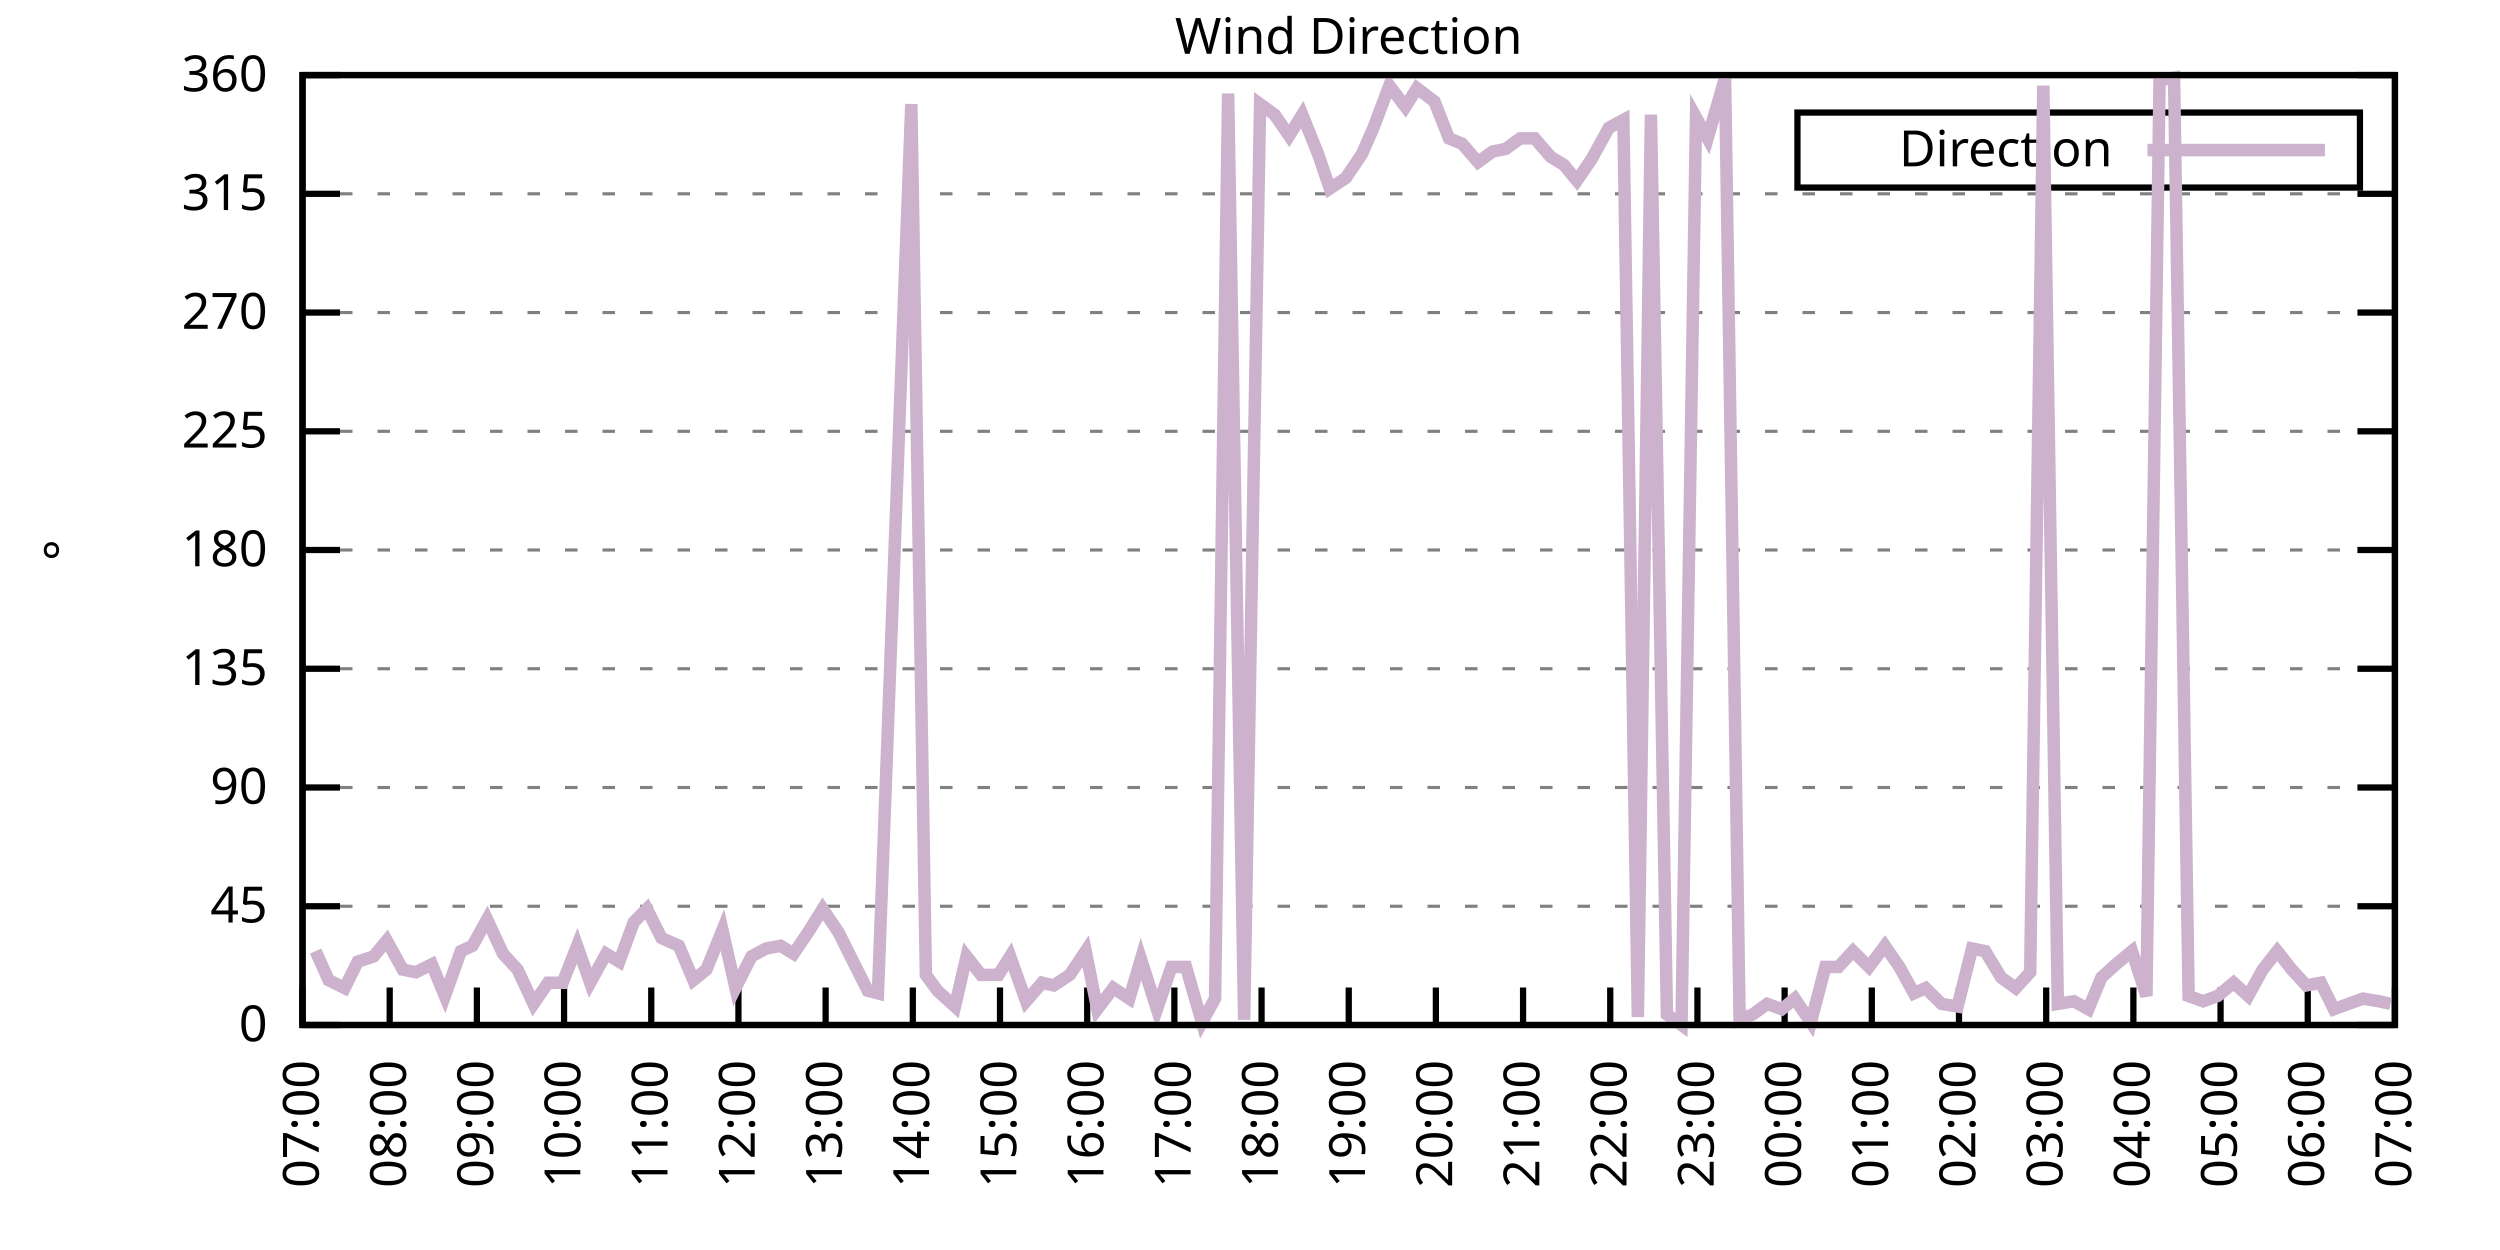
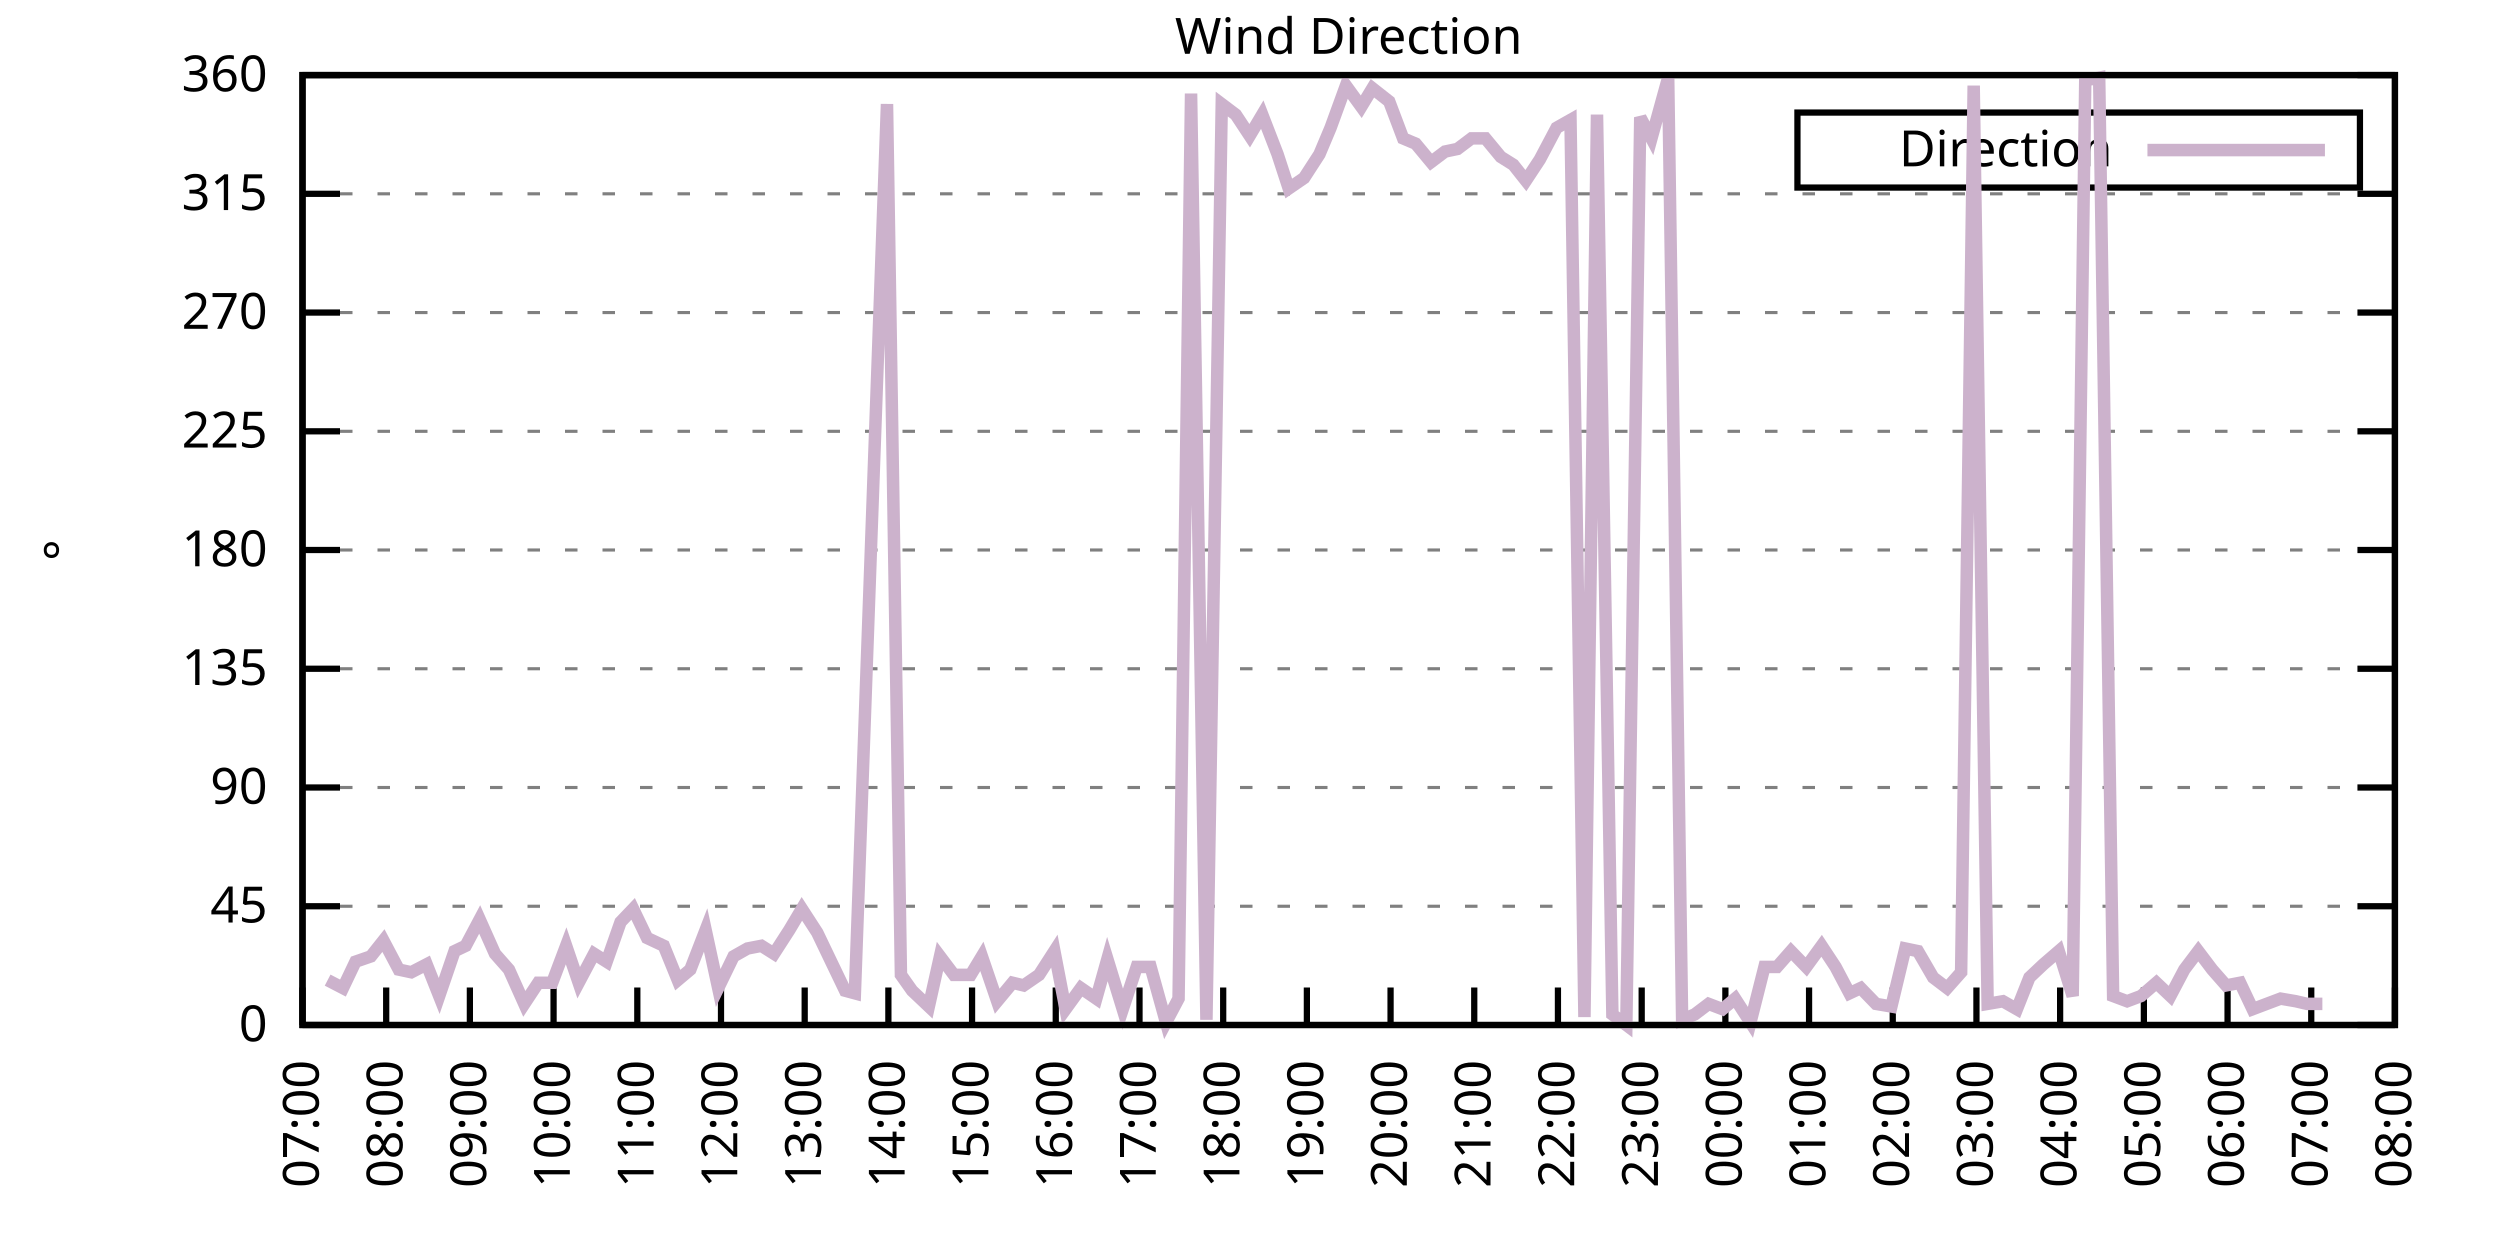
<svg xmlns="http://www.w3.org/2000/svg" xmlns:xlink="http://www.w3.org/1999/xlink" width="400" height="200" viewBox="0 0 400 200">
  <g id="gnuplot_canvas">
    <rect x="0" y="0" width="400" height="200" fill="none" />
    <defs>
      <circle id="gpDot" r="0.5" stroke-width="0.5" stroke="currentColor" />
      <path id="gpPt0" stroke-width="0.333" stroke="currentColor" d="M-1,0 h2 M0,-1 v2" />
      <path id="gpPt1" stroke-width="0.333" stroke="currentColor" d="M-1,-1 L1,1 M1,-1 L-1,1" />
      <path id="gpPt2" stroke-width="0.333" stroke="currentColor" d="M-1,0 L1,0 M0,-1 L0,1 M-1,-1 L1,1 M-1,1 L1,-1" />
      <rect id="gpPt3" stroke-width="0.333" stroke="currentColor" x="-1" y="-1" width="2" height="2" />
      <rect id="gpPt4" stroke-width="0.333" stroke="currentColor" fill="currentColor" x="-1" y="-1" width="2" height="2" />
      <circle id="gpPt5" stroke-width="0.333" stroke="currentColor" cx="0" cy="0" r="1" />
      <use xlink:href="#gpPt5" id="gpPt6" fill="currentColor" stroke="none" />
      <path id="gpPt7" stroke-width="0.333" stroke="currentColor" d="M0,-1.33 L-1.33,0.67 L1.33,0.67 z" />
      <use xlink:href="#gpPt7" id="gpPt8" fill="currentColor" stroke="none" />
      <use xlink:href="#gpPt7" id="gpPt9" stroke="currentColor" transform="rotate(180)" />
      <use xlink:href="#gpPt9" id="gpPt10" fill="currentColor" stroke="none" />
      <use xlink:href="#gpPt3" id="gpPt11" stroke="currentColor" transform="rotate(45)" />
      <use xlink:href="#gpPt11" id="gpPt12" fill="currentColor" stroke="none" />
      <path id="gpPt13" stroke-width="0.333" stroke="currentColor" d="M0,1.330 L1.265,0.411 L0.782,-1.067 L-0.782,-1.076 L-1.265,0.411 z" />
      <use xlink:href="#gpPt13" id="gpPt14" fill="currentColor" stroke="none" />
      <filter id="textbox" filterUnits="objectBoundingBox" x="0" y="0" height="1" width="1">
        <feFlood flood-color="white" flood-opacity="1" result="bgnd" />
        <feComposite in="SourceGraphic" in2="bgnd" operator="atop" />
      </filter>
      <filter id="greybox" filterUnits="objectBoundingBox" x="0" y="0" height="1" width="1">
        <feFlood flood-color="lightgrey" flood-opacity="1" result="grey" />
        <feComposite in="SourceGraphic" in2="grey" operator="atop" />
      </filter>
    </defs>
    <g fill="none" color="white" stroke="currentColor" stroke-width="1.00" stroke-linecap="butt" stroke-linejoin="miter">
</g>
    <g fill="none" color="black" stroke="currentColor" stroke-width="1.00" stroke-linecap="butt" stroke-linejoin="miter">
      <g stroke="none" shape-rendering="crispEdges">
        <polygon fill="rgb(255, 255, 255)" points="48.40,164.00 383.18,164.00 383.18,12.02 48.40,12.02 " />
      </g>
    </g>
    <g fill="none" color="black" stroke="currentColor" stroke-width="1.00" stroke-linecap="butt" stroke-linejoin="miter">
</g>
    <g fill="none" color="black" stroke="black" stroke-width="0.50" stroke-linecap="butt" stroke-linejoin="miter">
</g>
    <g fill="none" color="gray" stroke="currentColor" stroke-width="0.50" stroke-linecap="butt" stroke-linejoin="miter">
      <path stroke="gray" stroke-dasharray="2,4" class="gridline" d="M48.40,164.00 L383.19,164.00  " />
    </g>
    <g fill="none" color="gray" stroke="gray" stroke-width="1.00" stroke-linecap="butt" stroke-linejoin="miter">
</g>
    <g fill="none" color="black" stroke="currentColor" stroke-width="1.00" stroke-linecap="butt" stroke-linejoin="miter">
      <path stroke="black" d="M48.40,164.00 L54.40,164.00 M383.19,164.00 L377.19,164.00  " />
      <g transform="translate(42.80,166.60)" stroke="none" fill="black" font-family="Sans" font-size="8.00" text-anchor="end">
        <text>
          <tspan font-family="Sans"> 0</tspan>
        </text>
      </g>
    </g>
    <g fill="none" color="black" stroke="currentColor" stroke-width="1.00" stroke-linecap="butt" stroke-linejoin="miter">
</g>
    <g fill="none" color="black" stroke="black" stroke-width="0.50" stroke-linecap="butt" stroke-linejoin="miter">
</g>
    <g fill="none" color="gray" stroke="currentColor" stroke-width="0.50" stroke-linecap="butt" stroke-linejoin="miter">
      <path stroke="gray" stroke-dasharray="2,4" class="gridline" d="M48.40,145.00 L383.19,145.00  " />
    </g>
    <g fill="none" color="gray" stroke="gray" stroke-width="1.00" stroke-linecap="butt" stroke-linejoin="miter">
</g>
    <g fill="none" color="black" stroke="currentColor" stroke-width="1.00" stroke-linecap="butt" stroke-linejoin="miter">
      <path stroke="black" d="M48.40,145.00 L54.40,145.00 M383.19,145.00 L377.19,145.00  " />
      <g transform="translate(42.80,147.60)" stroke="none" fill="black" font-family="Sans" font-size="8.00" text-anchor="end">
        <text>
          <tspan font-family="Sans"> 45</tspan>
        </text>
      </g>
    </g>
    <g fill="none" color="black" stroke="currentColor" stroke-width="1.00" stroke-linecap="butt" stroke-linejoin="miter">
</g>
    <g fill="none" color="black" stroke="black" stroke-width="0.50" stroke-linecap="butt" stroke-linejoin="miter">
</g>
    <g fill="none" color="gray" stroke="currentColor" stroke-width="0.50" stroke-linecap="butt" stroke-linejoin="miter">
      <path stroke="gray" stroke-dasharray="2,4" class="gridline" d="M48.40,126.00 L383.19,126.00  " />
    </g>
    <g fill="none" color="gray" stroke="gray" stroke-width="1.00" stroke-linecap="butt" stroke-linejoin="miter">
</g>
    <g fill="none" color="black" stroke="currentColor" stroke-width="1.00" stroke-linecap="butt" stroke-linejoin="miter">
      <path stroke="black" d="M48.40,126.00 L54.40,126.00 M383.19,126.00 L377.19,126.00  " />
      <g transform="translate(42.80,128.60)" stroke="none" fill="black" font-family="Sans" font-size="8.00" text-anchor="end">
        <text>
          <tspan font-family="Sans"> 90</tspan>
        </text>
      </g>
    </g>
    <g fill="none" color="black" stroke="currentColor" stroke-width="1.00" stroke-linecap="butt" stroke-linejoin="miter">
</g>
    <g fill="none" color="black" stroke="black" stroke-width="0.50" stroke-linecap="butt" stroke-linejoin="miter">
</g>
    <g fill="none" color="gray" stroke="currentColor" stroke-width="0.50" stroke-linecap="butt" stroke-linejoin="miter">
      <path stroke="gray" stroke-dasharray="2,4" class="gridline" d="M48.40,107.00 L383.19,107.00  " />
    </g>
    <g fill="none" color="gray" stroke="gray" stroke-width="1.00" stroke-linecap="butt" stroke-linejoin="miter">
</g>
    <g fill="none" color="black" stroke="currentColor" stroke-width="1.00" stroke-linecap="butt" stroke-linejoin="miter">
      <path stroke="black" d="M48.40,107.00 L54.40,107.00 M383.19,107.00 L377.19,107.00  " />
      <g transform="translate(42.80,109.60)" stroke="none" fill="black" font-family="Sans" font-size="8.00" text-anchor="end">
        <text>
          <tspan font-family="Sans"> 135</tspan>
        </text>
      </g>
    </g>
    <g fill="none" color="black" stroke="currentColor" stroke-width="1.00" stroke-linecap="butt" stroke-linejoin="miter">
</g>
    <g fill="none" color="black" stroke="black" stroke-width="0.50" stroke-linecap="butt" stroke-linejoin="miter">
</g>
    <g fill="none" color="gray" stroke="currentColor" stroke-width="0.50" stroke-linecap="butt" stroke-linejoin="miter">
      <path stroke="gray" stroke-dasharray="2,4" class="gridline" d="M48.40,88.00 L383.19,88.00  " />
    </g>
    <g fill="none" color="gray" stroke="gray" stroke-width="1.00" stroke-linecap="butt" stroke-linejoin="miter">
</g>
    <g fill="none" color="black" stroke="currentColor" stroke-width="1.00" stroke-linecap="butt" stroke-linejoin="miter">
      <path stroke="black" d="M48.40,88.00 L54.40,88.00 M383.19,88.00 L377.19,88.00  " />
      <g transform="translate(42.80,90.60)" stroke="none" fill="black" font-family="Sans" font-size="8.00" text-anchor="end">
        <text>
          <tspan font-family="Sans"> 180</tspan>
        </text>
      </g>
    </g>
    <g fill="none" color="black" stroke="currentColor" stroke-width="1.00" stroke-linecap="butt" stroke-linejoin="miter">
</g>
    <g fill="none" color="black" stroke="black" stroke-width="0.50" stroke-linecap="butt" stroke-linejoin="miter">
</g>
    <g fill="none" color="gray" stroke="currentColor" stroke-width="0.50" stroke-linecap="butt" stroke-linejoin="miter">
      <path stroke="gray" stroke-dasharray="2,4" class="gridline" d="M48.40,69.01 L383.19,69.01  " />
    </g>
    <g fill="none" color="gray" stroke="gray" stroke-width="1.00" stroke-linecap="butt" stroke-linejoin="miter">
</g>
    <g fill="none" color="black" stroke="currentColor" stroke-width="1.00" stroke-linecap="butt" stroke-linejoin="miter">
      <path stroke="black" d="M48.40,69.01 L54.40,69.01 M383.19,69.01 L377.19,69.01  " />
      <g transform="translate(42.80,71.61)" stroke="none" fill="black" font-family="Sans" font-size="8.00" text-anchor="end">
        <text>
          <tspan font-family="Sans"> 225</tspan>
        </text>
      </g>
    </g>
    <g fill="none" color="black" stroke="currentColor" stroke-width="1.00" stroke-linecap="butt" stroke-linejoin="miter">
</g>
    <g fill="none" color="black" stroke="black" stroke-width="0.50" stroke-linecap="butt" stroke-linejoin="miter">
</g>
    <g fill="none" color="gray" stroke="currentColor" stroke-width="0.50" stroke-linecap="butt" stroke-linejoin="miter">
      <path stroke="gray" stroke-dasharray="2,4" class="gridline" d="M48.40,50.01 L383.19,50.01  " />
    </g>
    <g fill="none" color="gray" stroke="gray" stroke-width="1.00" stroke-linecap="butt" stroke-linejoin="miter">
</g>
    <g fill="none" color="black" stroke="currentColor" stroke-width="1.00" stroke-linecap="butt" stroke-linejoin="miter">
      <path stroke="black" d="M48.40,50.01 L54.40,50.01 M383.19,50.01 L377.19,50.01  " />
      <g transform="translate(42.80,52.61)" stroke="none" fill="black" font-family="Sans" font-size="8.00" text-anchor="end">
        <text>
          <tspan font-family="Sans"> 270</tspan>
        </text>
      </g>
    </g>
    <g fill="none" color="black" stroke="currentColor" stroke-width="1.00" stroke-linecap="butt" stroke-linejoin="miter">
</g>
    <g fill="none" color="black" stroke="black" stroke-width="0.50" stroke-linecap="butt" stroke-linejoin="miter">
</g>
    <g fill="none" color="gray" stroke="currentColor" stroke-width="0.50" stroke-linecap="butt" stroke-linejoin="miter">
      <path stroke="gray" stroke-dasharray="2,4" class="gridline" d="M48.40,31.01 L383.19,31.01  " />
    </g>
    <g fill="none" color="gray" stroke="gray" stroke-width="1.00" stroke-linecap="butt" stroke-linejoin="miter">
</g>
    <g fill="none" color="black" stroke="currentColor" stroke-width="1.00" stroke-linecap="butt" stroke-linejoin="miter">
      <path stroke="black" d="M48.40,31.01 L54.40,31.01 M383.19,31.01 L377.19,31.01  " />
      <g transform="translate(42.80,33.61)" stroke="none" fill="black" font-family="Sans" font-size="8.00" text-anchor="end">
        <text>
          <tspan font-family="Sans"> 315</tspan>
        </text>
      </g>
    </g>
    <g fill="none" color="black" stroke="currentColor" stroke-width="1.00" stroke-linecap="butt" stroke-linejoin="miter">
</g>
    <g fill="none" color="black" stroke="black" stroke-width="0.50" stroke-linecap="butt" stroke-linejoin="miter">
</g>
    <g fill="none" color="gray" stroke="currentColor" stroke-width="0.50" stroke-linecap="butt" stroke-linejoin="miter">
      <path stroke="gray" stroke-dasharray="2,4" class="gridline" d="M48.40,12.01 L383.19,12.01  " />
    </g>
    <g fill="none" color="gray" stroke="gray" stroke-width="1.00" stroke-linecap="butt" stroke-linejoin="miter">
</g>
    <g fill="none" color="black" stroke="currentColor" stroke-width="1.00" stroke-linecap="butt" stroke-linejoin="miter">
      <path stroke="black" d="M48.40,12.01 L54.40,12.01 M383.19,12.01 L377.19,12.01  " />
      <g transform="translate(42.80,14.61)" stroke="none" fill="black" font-family="Sans" font-size="8.00" text-anchor="end">
        <text>
          <tspan font-family="Sans"> 360</tspan>
        </text>
      </g>
    </g>
    <g fill="none" color="black" stroke="currentColor" stroke-width="1.00" stroke-linecap="butt" stroke-linejoin="miter">
      <path stroke="black" d="M48.40,164.00 L48.40,158.00  " />
      <g transform="translate(51.00,169.60) rotate(270.00)" stroke="none" fill="black" font-family="Sans" font-size="8.00" text-anchor="end">
        <text>
          <tspan font-family="Sans">07:00</tspan>
        </text>
      </g>
    </g>
    <g fill="none" color="black" stroke="currentColor" stroke-width="1.00" stroke-linecap="butt" stroke-linejoin="miter">
-       <path stroke="black" d="M62.35,164.00 L62.35,158.00  " />
-       <g transform="translate(64.95,169.60) rotate(270.00)" stroke="none" fill="black" font-family="Sans" font-size="8.00" text-anchor="end">
+       <path stroke="black" d="M61.79,164.00 L61.79,158.00  " />
+       <g transform="translate(64.39,169.60) rotate(270.00)" stroke="none" fill="black" font-family="Sans" font-size="8.00" text-anchor="end">
        <text>
          <tspan font-family="Sans">08:00</tspan>
        </text>
      </g>
    </g>
    <g fill="none" color="black" stroke="currentColor" stroke-width="1.00" stroke-linecap="butt" stroke-linejoin="miter">
-       <path stroke="black" d="M76.30,164.00 L76.30,158.00  " />
-       <g transform="translate(78.90,169.60) rotate(270.00)" stroke="none" fill="black" font-family="Sans" font-size="8.00" text-anchor="end">
+       <path stroke="black" d="M75.18,164.00 L75.18,158.00  " />
+       <g transform="translate(77.78,169.60) rotate(270.00)" stroke="none" fill="black" font-family="Sans" font-size="8.00" text-anchor="end">
        <text>
          <tspan font-family="Sans">09:00</tspan>
        </text>
      </g>
    </g>
    <g fill="none" color="black" stroke="currentColor" stroke-width="1.00" stroke-linecap="butt" stroke-linejoin="miter">
-       <path stroke="black" d="M90.25,164.00 L90.25,158.00  " />
-       <g transform="translate(92.85,169.60) rotate(270.00)" stroke="none" fill="black" font-family="Sans" font-size="8.00" text-anchor="end">
+       <path stroke="black" d="M88.57,164.00 L88.57,158.00  " />
+       <g transform="translate(91.17,169.60) rotate(270.00)" stroke="none" fill="black" font-family="Sans" font-size="8.00" text-anchor="end">
        <text>
          <tspan font-family="Sans">10:00</tspan>
        </text>
      </g>
    </g>
    <g fill="none" color="black" stroke="currentColor" stroke-width="1.00" stroke-linecap="butt" stroke-linejoin="miter">
-       <path stroke="black" d="M104.20,164.00 L104.20,158.00  " />
-       <g transform="translate(106.80,169.60) rotate(270.00)" stroke="none" fill="black" font-family="Sans" font-size="8.00" text-anchor="end">
+       <path stroke="black" d="M101.97,164.00 L101.97,158.00  " />
+       <g transform="translate(104.57,169.60) rotate(270.00)" stroke="none" fill="black" font-family="Sans" font-size="8.00" text-anchor="end">
        <text>
          <tspan font-family="Sans">11:00</tspan>
        </text>
      </g>
    </g>
    <g fill="none" color="black" stroke="currentColor" stroke-width="1.00" stroke-linecap="butt" stroke-linejoin="miter">
-       <path stroke="black" d="M118.15,164.00 L118.15,158.00  " />
-       <g transform="translate(120.75,169.60) rotate(270.00)" stroke="none" fill="black" font-family="Sans" font-size="8.00" text-anchor="end">
+       <path stroke="black" d="M115.36,164.00 L115.36,158.00  " />
+       <g transform="translate(117.96,169.60) rotate(270.00)" stroke="none" fill="black" font-family="Sans" font-size="8.00" text-anchor="end">
        <text>
          <tspan font-family="Sans">12:00</tspan>
        </text>
      </g>
    </g>
    <g fill="none" color="black" stroke="currentColor" stroke-width="1.00" stroke-linecap="butt" stroke-linejoin="miter">
-       <path stroke="black" d="M132.10,164.00 L132.10,158.00  " />
-       <g transform="translate(134.70,169.60) rotate(270.00)" stroke="none" fill="black" font-family="Sans" font-size="8.00" text-anchor="end">
+       <path stroke="black" d="M128.75,164.00 L128.75,158.00  " />
+       <g transform="translate(131.35,169.60) rotate(270.00)" stroke="none" fill="black" font-family="Sans" font-size="8.00" text-anchor="end">
        <text>
          <tspan font-family="Sans">13:00</tspan>
        </text>
      </g>
    </g>
    <g fill="none" color="black" stroke="currentColor" stroke-width="1.00" stroke-linecap="butt" stroke-linejoin="miter">
-       <path stroke="black" d="M146.05,164.00 L146.05,158.00  " />
-       <g transform="translate(148.65,169.60) rotate(270.00)" stroke="none" fill="black" font-family="Sans" font-size="8.00" text-anchor="end">
+       <path stroke="black" d="M142.14,164.00 L142.14,158.00  " />
+       <g transform="translate(144.74,169.60) rotate(270.00)" stroke="none" fill="black" font-family="Sans" font-size="8.00" text-anchor="end">
        <text>
          <tspan font-family="Sans">14:00</tspan>
        </text>
      </g>
    </g>
    <g fill="none" color="black" stroke="currentColor" stroke-width="1.00" stroke-linecap="butt" stroke-linejoin="miter">
-       <path stroke="black" d="M160.00,164.00 L160.00,158.00  " />
-       <g transform="translate(162.60,169.60) rotate(270.00)" stroke="none" fill="black" font-family="Sans" font-size="8.00" text-anchor="end">
+       <path stroke="black" d="M155.53,164.00 L155.53,158.00  " />
+       <g transform="translate(158.13,169.60) rotate(270.00)" stroke="none" fill="black" font-family="Sans" font-size="8.00" text-anchor="end">
        <text>
          <tspan font-family="Sans">15:00</tspan>
        </text>
      </g>
    </g>
    <g fill="none" color="black" stroke="currentColor" stroke-width="1.00" stroke-linecap="butt" stroke-linejoin="miter">
-       <path stroke="black" d="M173.95,164.00 L173.95,158.00  " />
-       <g transform="translate(176.55,169.60) rotate(270.00)" stroke="none" fill="black" font-family="Sans" font-size="8.00" text-anchor="end">
+       <path stroke="black" d="M168.92,164.00 L168.92,158.00  " />
+       <g transform="translate(171.52,169.60) rotate(270.00)" stroke="none" fill="black" font-family="Sans" font-size="8.00" text-anchor="end">
        <text>
          <tspan font-family="Sans">16:00</tspan>
        </text>
      </g>
    </g>
    <g fill="none" color="black" stroke="currentColor" stroke-width="1.00" stroke-linecap="butt" stroke-linejoin="miter">
-       <path stroke="black" d="M187.90,164.00 L187.90,158.00  " />
-       <g transform="translate(190.50,169.60) rotate(270.00)" stroke="none" fill="black" font-family="Sans" font-size="8.00" text-anchor="end">
+       <path stroke="black" d="M182.32,164.00 L182.32,158.00  " />
+       <g transform="translate(184.92,169.60) rotate(270.00)" stroke="none" fill="black" font-family="Sans" font-size="8.00" text-anchor="end">
        <text>
          <tspan font-family="Sans">17:00</tspan>
        </text>
      </g>
    </g>
    <g fill="none" color="black" stroke="currentColor" stroke-width="1.00" stroke-linecap="butt" stroke-linejoin="miter">
-       <path stroke="black" d="M201.85,164.00 L201.85,158.00  " />
-       <g transform="translate(204.45,169.60) rotate(270.00)" stroke="none" fill="black" font-family="Sans" font-size="8.00" text-anchor="end">
+       <path stroke="black" d="M195.71,164.00 L195.71,158.00  " />
+       <g transform="translate(198.31,169.60) rotate(270.00)" stroke="none" fill="black" font-family="Sans" font-size="8.00" text-anchor="end">
        <text>
          <tspan font-family="Sans">18:00</tspan>
        </text>
      </g>
    </g>
    <g fill="none" color="black" stroke="currentColor" stroke-width="1.00" stroke-linecap="butt" stroke-linejoin="miter">
-       <path stroke="black" d="M215.80,164.00 L215.80,158.00  " />
-       <g transform="translate(218.40,169.60) rotate(270.00)" stroke="none" fill="black" font-family="Sans" font-size="8.00" text-anchor="end">
+       <path stroke="black" d="M209.10,164.00 L209.10,158.00  " />
+       <g transform="translate(211.70,169.60) rotate(270.00)" stroke="none" fill="black" font-family="Sans" font-size="8.00" text-anchor="end">
        <text>
          <tspan font-family="Sans">19:00</tspan>
        </text>
      </g>
    </g>
    <g fill="none" color="black" stroke="currentColor" stroke-width="1.00" stroke-linecap="butt" stroke-linejoin="miter">
-       <path stroke="black" d="M229.74,164.00 L229.74,158.00  " />
-       <g transform="translate(232.34,169.60) rotate(270.00)" stroke="none" fill="black" font-family="Sans" font-size="8.00" text-anchor="end">
+       <path stroke="black" d="M222.49,164.00 L222.49,158.00  " />
+       <g transform="translate(225.09,169.60) rotate(270.00)" stroke="none" fill="black" font-family="Sans" font-size="8.00" text-anchor="end">
        <text>
          <tspan font-family="Sans">20:00</tspan>
        </text>
      </g>
    </g>
    <g fill="none" color="black" stroke="currentColor" stroke-width="1.00" stroke-linecap="butt" stroke-linejoin="miter">
-       <path stroke="black" d="M243.69,164.00 L243.69,158.00  " />
-       <g transform="translate(246.29,169.60) rotate(270.00)" stroke="none" fill="black" font-family="Sans" font-size="8.00" text-anchor="end">
+       <path stroke="black" d="M235.88,164.00 L235.88,158.00  " />
+       <g transform="translate(238.48,169.60) rotate(270.00)" stroke="none" fill="black" font-family="Sans" font-size="8.00" text-anchor="end">
        <text>
          <tspan font-family="Sans">21:00</tspan>
        </text>
      </g>
    </g>
    <g fill="none" color="black" stroke="currentColor" stroke-width="1.00" stroke-linecap="butt" stroke-linejoin="miter">
-       <path stroke="black" d="M257.64,164.00 L257.64,158.00  " />
-       <g transform="translate(260.24,169.60) rotate(270.00)" stroke="none" fill="black" font-family="Sans" font-size="8.00" text-anchor="end">
+       <path stroke="black" d="M249.27,164.00 L249.27,158.00  " />
+       <g transform="translate(251.87,169.60) rotate(270.00)" stroke="none" fill="black" font-family="Sans" font-size="8.00" text-anchor="end">
        <text>
          <tspan font-family="Sans">22:00</tspan>
        </text>
      </g>
    </g>
    <g fill="none" color="black" stroke="currentColor" stroke-width="1.00" stroke-linecap="butt" stroke-linejoin="miter">
-       <path stroke="black" d="M271.59,164.00 L271.59,158.00  " />
-       <g transform="translate(274.19,169.60) rotate(270.00)" stroke="none" fill="black" font-family="Sans" font-size="8.00" text-anchor="end">
+       <path stroke="black" d="M262.67,164.00 L262.67,158.00  " />
+       <g transform="translate(265.27,169.60) rotate(270.00)" stroke="none" fill="black" font-family="Sans" font-size="8.00" text-anchor="end">
        <text>
          <tspan font-family="Sans">23:00</tspan>
        </text>
      </g>
    </g>
    <g fill="none" color="black" stroke="currentColor" stroke-width="1.00" stroke-linecap="butt" stroke-linejoin="miter">
-       <path stroke="black" d="M285.54,164.00 L285.54,158.00  " />
-       <g transform="translate(288.14,169.60) rotate(270.00)" stroke="none" fill="black" font-family="Sans" font-size="8.00" text-anchor="end">
+       <path stroke="black" d="M276.06,164.00 L276.06,158.00  " />
+       <g transform="translate(278.66,169.60) rotate(270.00)" stroke="none" fill="black" font-family="Sans" font-size="8.00" text-anchor="end">
        <text>
          <tspan font-family="Sans">00:00</tspan>
        </text>
      </g>
    </g>
    <g fill="none" color="black" stroke="currentColor" stroke-width="1.00" stroke-linecap="butt" stroke-linejoin="miter">
-       <path stroke="black" d="M299.49,164.00 L299.49,158.00  " />
-       <g transform="translate(302.09,169.60) rotate(270.00)" stroke="none" fill="black" font-family="Sans" font-size="8.00" text-anchor="end">
+       <path stroke="black" d="M289.45,164.00 L289.45,158.00  " />
+       <g transform="translate(292.05,169.60) rotate(270.00)" stroke="none" fill="black" font-family="Sans" font-size="8.00" text-anchor="end">
        <text>
          <tspan font-family="Sans">01:00</tspan>
        </text>
      </g>
    </g>
    <g fill="none" color="black" stroke="currentColor" stroke-width="1.00" stroke-linecap="butt" stroke-linejoin="miter">
-       <path stroke="black" d="M313.44,164.00 L313.44,158.00  " />
-       <g transform="translate(316.04,169.60) rotate(270.00)" stroke="none" fill="black" font-family="Sans" font-size="8.00" text-anchor="end">
+       <path stroke="black" d="M302.84,164.00 L302.84,158.00  " />
+       <g transform="translate(305.44,169.60) rotate(270.00)" stroke="none" fill="black" font-family="Sans" font-size="8.00" text-anchor="end">
        <text>
          <tspan font-family="Sans">02:00</tspan>
        </text>
      </g>
    </g>
    <g fill="none" color="black" stroke="currentColor" stroke-width="1.00" stroke-linecap="butt" stroke-linejoin="miter">
-       <path stroke="black" d="M327.39,164.00 L327.39,158.00  " />
-       <g transform="translate(329.99,169.60) rotate(270.00)" stroke="none" fill="black" font-family="Sans" font-size="8.00" text-anchor="end">
+       <path stroke="black" d="M316.23,164.00 L316.23,158.00  " />
+       <g transform="translate(318.83,169.60) rotate(270.00)" stroke="none" fill="black" font-family="Sans" font-size="8.00" text-anchor="end">
        <text>
          <tspan font-family="Sans">03:00</tspan>
        </text>
      </g>
    </g>
    <g fill="none" color="black" stroke="currentColor" stroke-width="1.00" stroke-linecap="butt" stroke-linejoin="miter">
-       <path stroke="black" d="M341.34,164.00 L341.34,158.00  " />
-       <g transform="translate(343.94,169.60) rotate(270.00)" stroke="none" fill="black" font-family="Sans" font-size="8.00" text-anchor="end">
+       <path stroke="black" d="M329.62,164.00 L329.62,158.00  " />
+       <g transform="translate(332.22,169.60) rotate(270.00)" stroke="none" fill="black" font-family="Sans" font-size="8.00" text-anchor="end">
        <text>
          <tspan font-family="Sans">04:00</tspan>
        </text>
      </g>
    </g>
    <g fill="none" color="black" stroke="currentColor" stroke-width="1.00" stroke-linecap="butt" stroke-linejoin="miter">
-       <path stroke="black" d="M355.29,164.00 L355.29,158.00  " />
-       <g transform="translate(357.89,169.60) rotate(270.00)" stroke="none" fill="black" font-family="Sans" font-size="8.00" text-anchor="end">
+       <path stroke="black" d="M343.02,164.00 L343.02,158.00  " />
+       <g transform="translate(345.62,169.60) rotate(270.00)" stroke="none" fill="black" font-family="Sans" font-size="8.00" text-anchor="end">
        <text>
          <tspan font-family="Sans">05:00</tspan>
        </text>
      </g>
    </g>
    <g fill="none" color="black" stroke="currentColor" stroke-width="1.00" stroke-linecap="butt" stroke-linejoin="miter">
-       <path stroke="black" d="M369.24,164.00 L369.24,158.00  " />
-       <g transform="translate(371.84,169.60) rotate(270.00)" stroke="none" fill="black" font-family="Sans" font-size="8.00" text-anchor="end">
+       <path stroke="black" d="M356.41,164.00 L356.41,158.00  " />
+       <g transform="translate(359.01,169.60) rotate(270.00)" stroke="none" fill="black" font-family="Sans" font-size="8.00" text-anchor="end">
        <text>
          <tspan font-family="Sans">06:00</tspan>
+         </text>
+       </g>
+     </g>
+     <g fill="none" color="black" stroke="currentColor" stroke-width="1.00" stroke-linecap="butt" stroke-linejoin="miter">
+       <path stroke="black" d="M369.80,164.00 L369.80,158.00  " />
+       <g transform="translate(372.40,169.60) rotate(270.00)" stroke="none" fill="black" font-family="Sans" font-size="8.00" text-anchor="end">
+         <text>
+           <tspan font-family="Sans">07:00</tspan>
        </text>
      </g>
    </g>
    <g fill="none" color="black" stroke="currentColor" stroke-width="1.00" stroke-linecap="butt" stroke-linejoin="miter">
      <path stroke="black" d="M383.19,164.00 L383.19,158.00  " />
      <g transform="translate(385.79,169.60) rotate(270.00)" stroke="none" fill="black" font-family="Sans" font-size="8.00" text-anchor="end">
        <text>
-           <tspan font-family="Sans">07:00</tspan>
+           <tspan font-family="Sans">08:00</tspan>
        </text>
      </g>
    </g>
    <g fill="none" color="black" stroke="currentColor" stroke-width="1.00" stroke-linecap="butt" stroke-linejoin="miter">
</g>
    <g fill="none" color="black" stroke="currentColor" stroke-width="1.00" stroke-linecap="butt" stroke-linejoin="miter">
      <path stroke="black" d="M48.40,12.01 L48.40,164.00 L383.19,164.00 L383.19,12.01 L48.40,12.01 Z  " />
    </g>
    <g fill="none" color="black" stroke="currentColor" stroke-width="1.00" stroke-linecap="butt" stroke-linejoin="miter">
</g>
    <g fill="none" color="black" stroke="currentColor" stroke-width="1.00" stroke-linecap="butt" stroke-linejoin="miter">
      <path stroke="black" d="M287.59,30.01 L287.59,18.01 L377.59,18.01 L377.59,30.01 L287.59,30.01 Z  " />
    </g>
    <g id="Wind_direction_plot_1">
      <g fill="none" color="white" stroke="black" stroke-width="2.00" stroke-linecap="butt" stroke-linejoin="miter">
</g>
      <g fill="none" color="black" stroke="currentColor" stroke-width="2.00" stroke-linecap="butt" stroke-linejoin="miter">
        <g transform="translate(337.99,26.61)" stroke="none" fill="black" font-family="Sans" font-size="8.00" text-anchor="end">
          <text>
            <tspan font-family="Sans">Direction</tspan>
          </text>
        </g>
      </g>
      <g fill="none" color="black" stroke="currentColor" stroke-width="2.00" stroke-linecap="butt" stroke-linejoin="miter">
-         <path stroke="rgb(204, 178, 204)" d="M343.59,24.01 L371.99,24.01 M50.49,152.18 L52.58,156.82 L55.14,158.09 L57.23,153.87 L59.79,153.02 L61.88,150.49   L64.44,155.13 L66.53,155.56 L69.09,154.29 L71.18,159.36 L73.74,152.18 L75.60,151.33 L77.93,147.11 L80.48,152.60   L82.81,155.13 L85.37,160.62 L87.69,157.24 L90.02,157.24 L92.34,151.33 L94.43,157.24 L96.99,152.60 L99.08,153.87   L101.41,147.53 L103.50,145.42 L105.83,150.07 L108.62,151.33 L110.94,156.82 L113.03,155.13 L115.59,148.80 L117.68,158.09   L120.24,153.02 L122.57,151.76 L124.89,151.33 L126.98,152.60 L129.54,148.80 L131.63,145.42 L134.19,149.22 L136.51,153.87   L138.84,158.51 L140.47,158.93 L145.81,16.65 L148.14,155.98 L150.00,158.51 L152.79,161.04 L154.65,153.02 L156.97,155.98   L159.76,155.98 L161.62,153.02 L164.18,160.20 L166.74,157.24 L168.60,157.67 L171.16,155.98 L173.71,152.18 L175.57,161.47   L178.13,158.09 L180.69,159.78 L182.55,153.45 L185.11,161.47 L187.43,154.71 L189.76,154.71 L192.31,163.58 L194.41,159.78   L196.50,14.97 L199.06,163.16 L201.61,16.65 L203.94,18.34 L206.26,21.72 L208.36,18.34 L210.91,24.68 L212.77,30.16   L215.33,28.48 L217.89,24.68 L219.75,20.45 L222.30,13.70 L224.86,17.08 L226.72,14.12 L229.51,16.23 L231.84,22.14   L233.93,22.99 L236.49,25.94 L238.81,24.25 L240.90,23.83 L243.23,22.14 L245.55,22.14 L248.11,25.10 L250.20,26.36   L252.30,28.90 L254.62,25.52 L257.41,20.45 L259.74,19.19 L262.06,162.73 L264.15,18.34 L266.71,162.31 L269.04,164.00   L271.36,18.77 L273.22,22.14 L276.01,12.43 L278.34,163.16 L280.43,162.31 L282.75,160.62 L285.08,161.47 L287.17,159.78   L289.73,163.58 L292.05,154.71 L294.15,154.71 L296.47,152.18 L299.03,154.71 L301.58,151.33 L303.91,154.71 L306.23,158.93   L308.09,158.09 L310.65,160.62 L313.21,161.04 L315.53,151.76 L317.63,152.18 L320.18,156.40 L322.51,158.09 L324.83,155.56   L326.93,13.70 L329.25,160.62 L331.81,160.20 L334.13,161.47 L336.23,156.40 L338.55,154.29 L341.11,152.18 L343.43,159.36   L345.53,12.85 L347.85,12.43 L350.18,159.36 L352.50,160.20 L354.83,159.36 L357.38,157.24 L359.71,159.36 L362.03,155.13   L364.36,152.18 L366.68,155.13 L369.01,157.67 L371.33,157.24 L373.43,161.47 L375.75,160.62 L378.08,159.78 L380.63,160.20   L382.49,160.62  " />
+         <path stroke="rgb(204, 178, 204)" d="M343.59,24.01 L371.99,24.01 M52.42,156.82 L54.87,158.09 L56.88,153.87 L59.34,153.02 L61.35,150.49 L63.80,155.13   L65.81,155.56 L68.26,154.29 L70.27,159.36 L72.73,152.18 L74.51,151.33 L76.75,147.11 L79.20,152.60 L81.43,155.13   L83.89,160.62 L86.12,157.24 L88.35,157.24 L90.58,151.33 L92.59,157.24 L95.05,152.60 L97.06,153.87 L99.29,147.53   L101.30,145.42 L103.53,150.07 L106.21,151.33 L108.44,156.82 L110.45,155.13 L112.90,148.80 L114.91,158.09 L117.37,153.02   L119.60,151.76 L121.83,151.33 L123.84,152.60 L126.29,148.80 L128.30,145.42 L130.76,149.22 L132.99,153.87 L135.22,158.51   L136.78,158.93 L141.92,16.65 L144.15,155.98 L145.94,158.51 L148.61,161.04 L150.40,153.02 L152.63,155.98 L155.31,155.98   L157.10,153.02 L159.55,160.20 L162.01,157.24 L163.79,157.67 L166.25,155.98 L168.70,152.18 L170.49,161.47 L172.94,158.09   L175.40,159.78 L177.18,153.45 L179.64,161.47 L181.87,154.71 L184.10,154.71 L186.56,163.58 L188.57,159.78 L190.57,14.97   L193.03,163.16 L195.48,16.65 L197.72,18.34 L199.95,21.72 L201.96,18.34 L204.41,24.68 L206.20,30.16 L208.65,28.48   L211.11,24.68 L212.89,20.45 L215.35,13.70 L217.80,17.08 L219.59,14.12 L222.27,16.23 L224.50,22.14 L226.51,22.99   L228.96,25.94 L231.20,24.25 L233.20,23.83 L235.44,22.14 L237.67,22.14 L240.12,25.10 L242.13,26.36 L244.14,28.90   L246.37,25.52 L249.05,20.45 L251.28,19.19 L253.51,162.73 L255.52,18.34 L257.98,162.31 L260.21,164.00 L262.44,18.77   L264.23,22.14 L266.91,12.43 L269.14,163.16 L271.15,162.31 L273.38,160.62 L275.61,161.47 L277.62,159.78 L280.07,163.58   L282.31,154.71 L284.32,154.71 L286.55,152.18 L289.00,154.71 L291.46,151.33 L293.69,154.71 L295.92,158.93 L297.71,158.09   L300.16,160.62 L302.62,161.04 L304.85,151.76 L306.86,152.18 L309.31,156.40 L311.54,158.09 L313.78,155.56 L315.79,13.70   L318.02,160.62 L320.47,160.20 L322.70,161.47 L324.71,156.40 L326.95,154.29 L329.40,152.18 L331.63,159.36 L333.64,12.85   L335.87,12.43 L338.10,159.36 L340.34,160.20 L342.57,159.36 L345.02,157.24 L347.26,159.36 L349.49,155.13 L351.72,152.18   L353.95,155.13 L356.18,157.67 L358.42,157.24 L360.42,161.47 L362.66,160.62 L364.89,159.78 L367.34,160.20 L369.13,160.62   L371.58,160.62  " />
      </g>
    </g>
    <g fill="none" color="black" stroke="currentColor" stroke-width="2.00" stroke-linecap="butt" stroke-linejoin="miter">
</g>
    <g fill="none" color="black" stroke="black" stroke-width="1.00" stroke-linecap="butt" stroke-linejoin="miter">
</g>
    <g fill="none" color="black" stroke="currentColor" stroke-width="1.00" stroke-linecap="butt" stroke-linejoin="miter">
      <path stroke="black" d="M48.40,12.01 L48.40,164.00 L383.19,164.00 L383.19,12.01 L48.40,12.01 Z  " />
      <g transform="translate(12.80,88.01) rotate(270.00)" stroke="none" fill="black" font-family="Sans" font-size="8.00" text-anchor="middle">
        <text>
          <tspan font-family="Sans">°</tspan>
        </text>
      </g>
    </g>
    <g fill="none" color="black" stroke="currentColor" stroke-width="1.00" stroke-linecap="butt" stroke-linejoin="miter">
</g>
    <g fill="none" color="black" stroke="currentColor" stroke-width="1.00" stroke-linecap="butt" stroke-linejoin="miter">
      <g transform="translate(215.79,8.61)" stroke="none" fill="black" font-family="Sans" font-size="8.00" text-anchor="middle">
        <text>
          <tspan font-family="Sans">Wind Direction</tspan>
        </text>
      </g>
    </g>
    <g fill="none" color="black" stroke="currentColor" stroke-width="1.00" stroke-linecap="butt" stroke-linejoin="miter">
</g>
  </g>
</svg>
